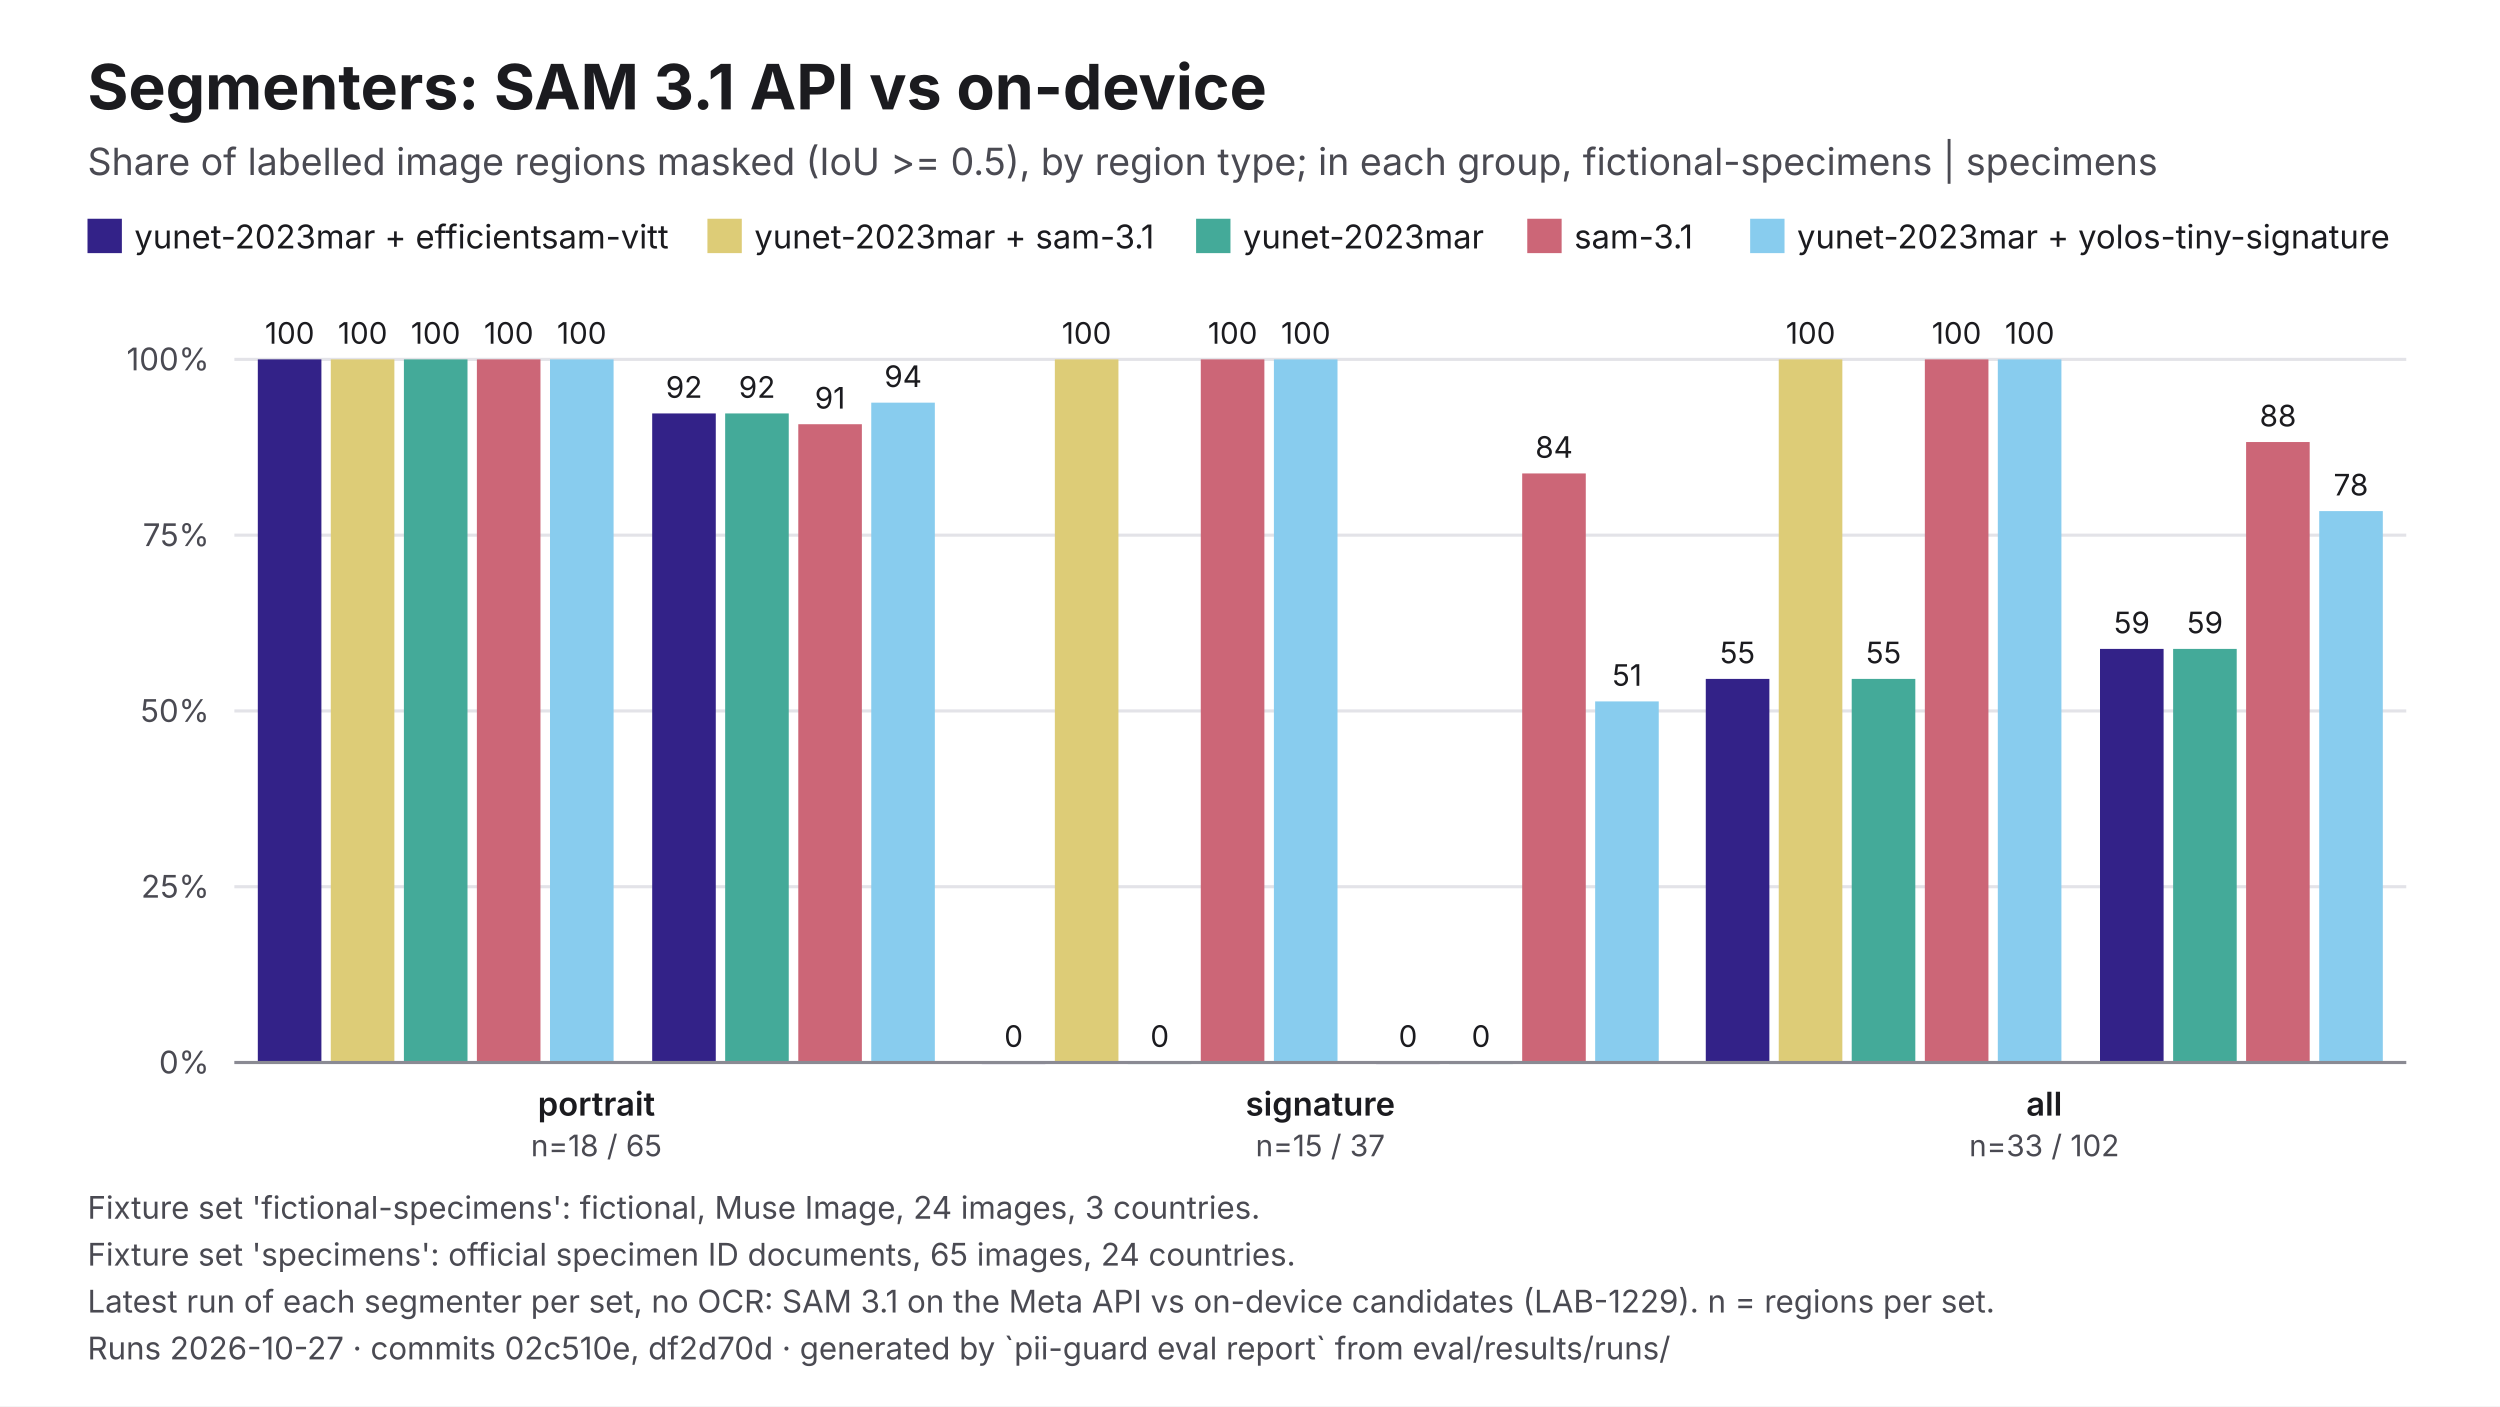
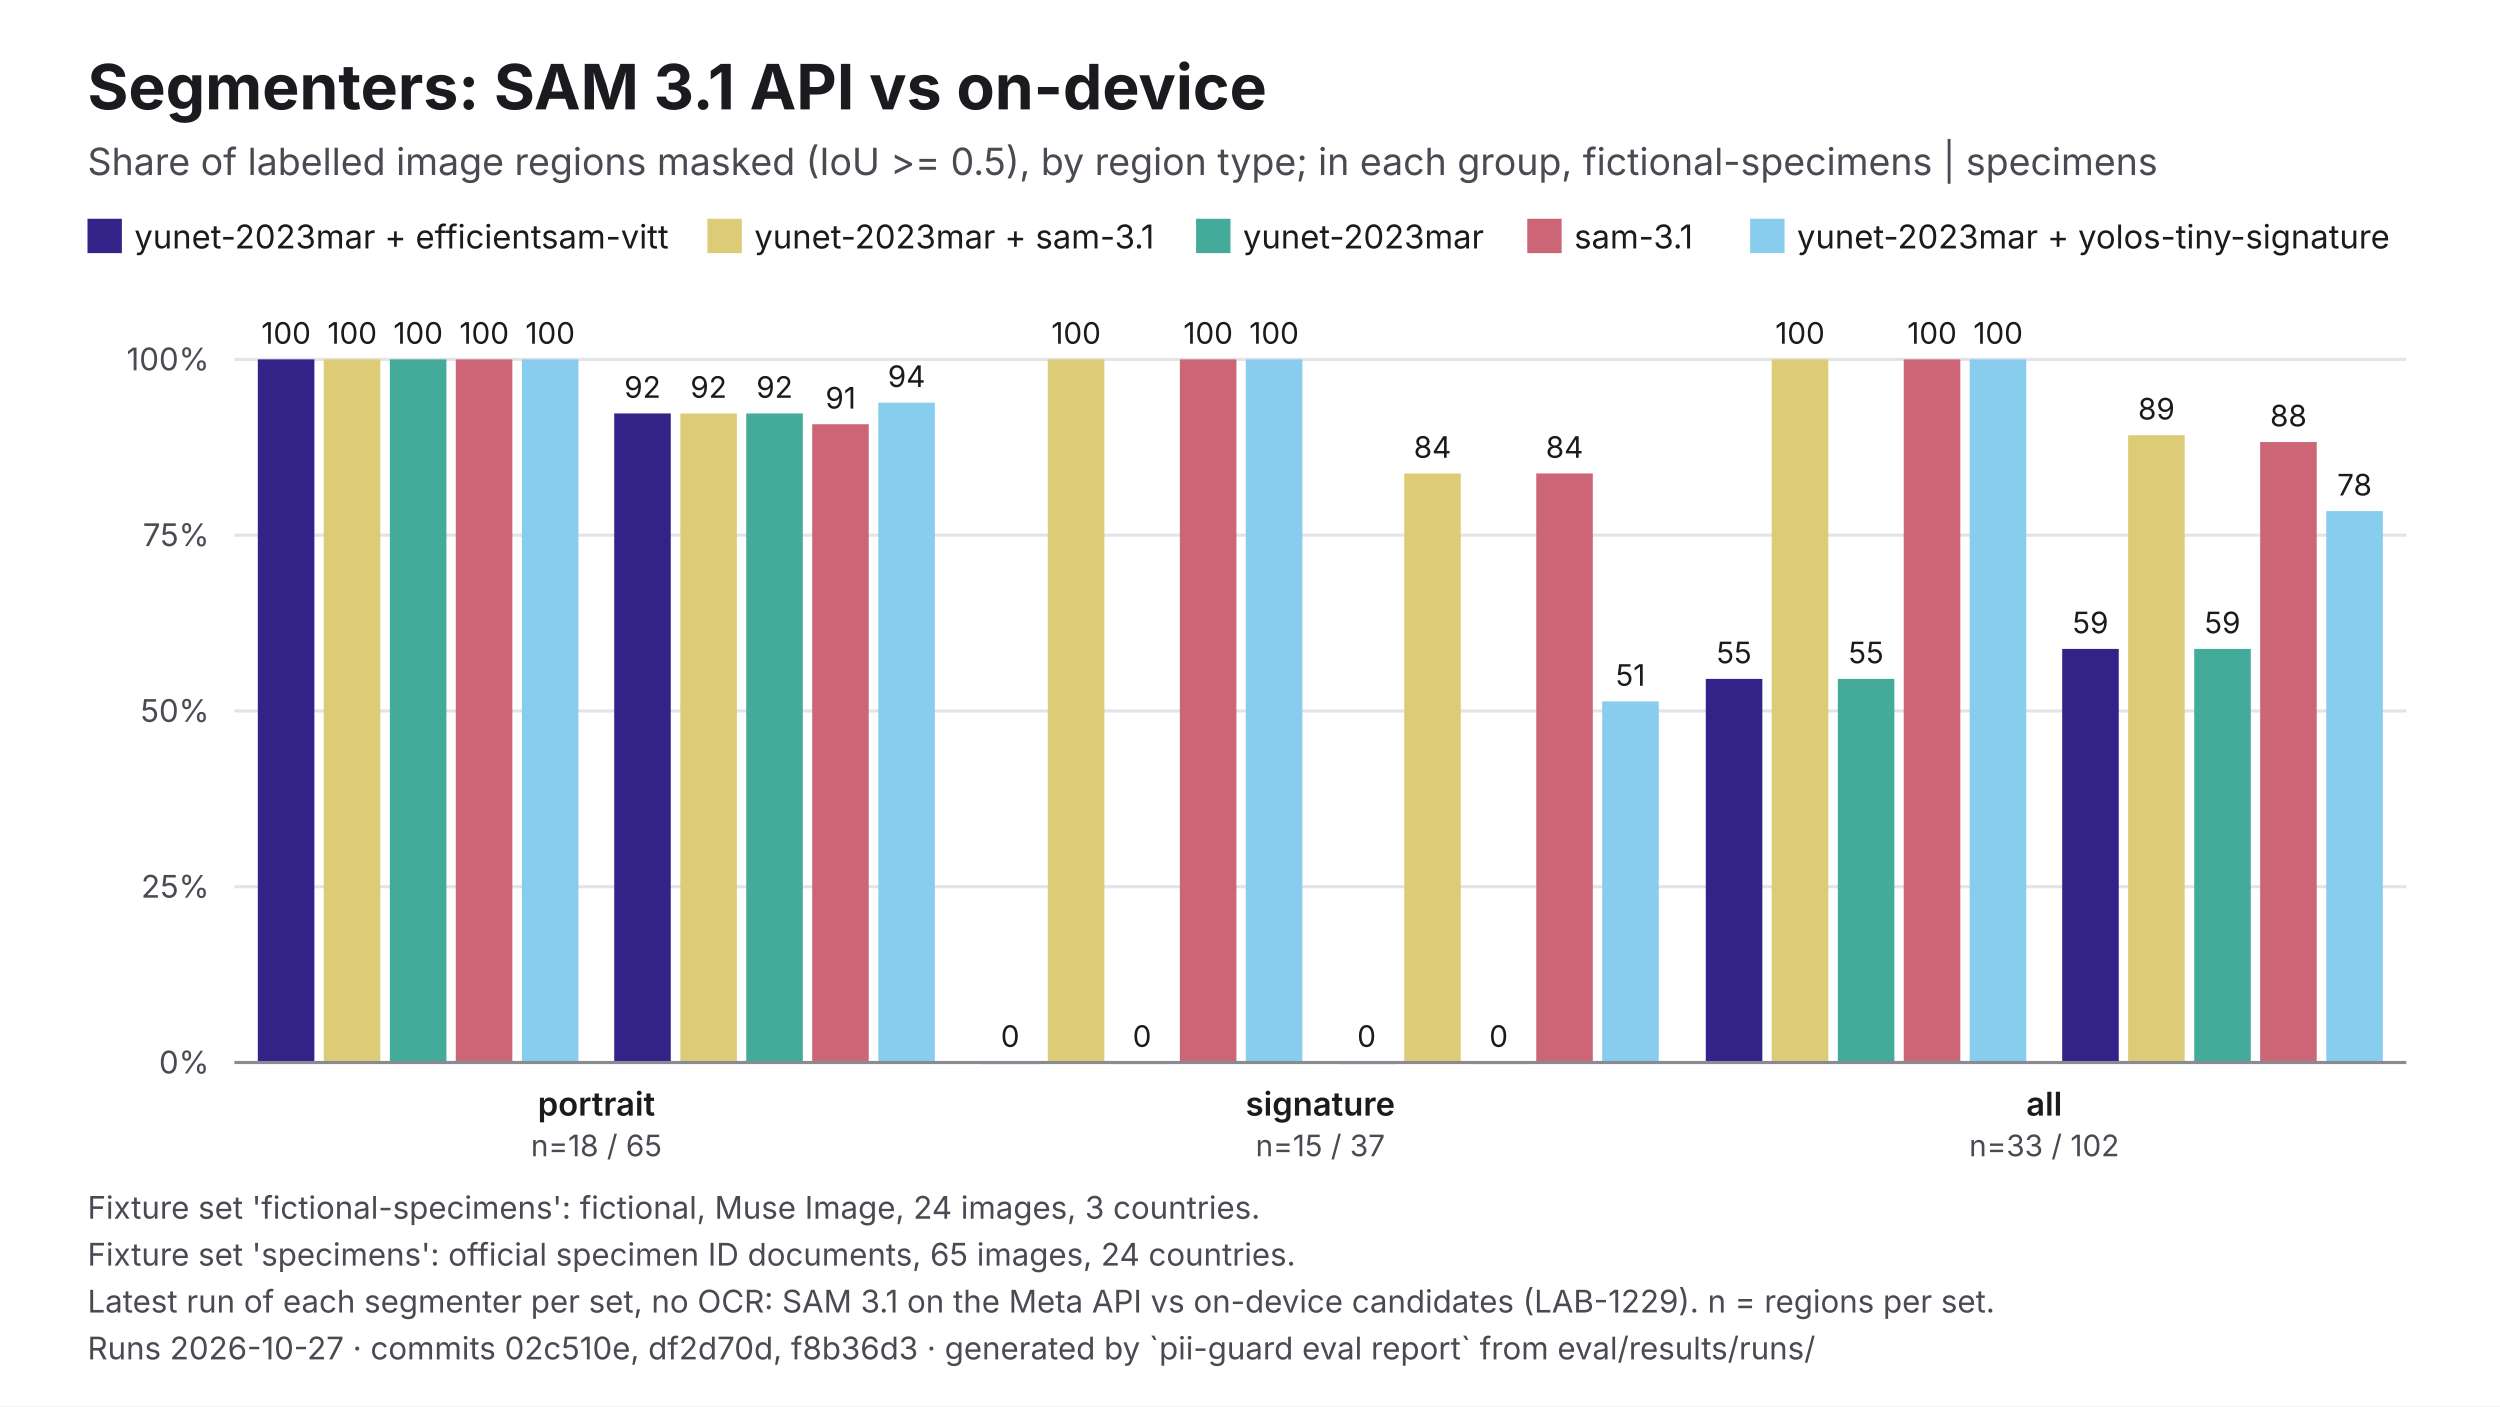
<svg xmlns="http://www.w3.org/2000/svg" viewBox="0 0 1600 900" width="1600" height="900" role="img" aria-labelledby="t d" font-family="Inter, 'Helvetica Neue', Helvetica, Arial, sans-serif">
  <rect width="1600" height="900" fill="#FFFFFF" />
  <text x="56" y="70" font-size="40" fill="#1B1B1F" font-weight="700">Segmenters: SAM 3.1 API vs on-device</text>
  <text x="56" y="112" font-size="24" fill="#4A4A52">Share of labelled image regions masked (IoU &gt;= 0.5), by region type; in each group, fictional-specimens | specimens</text>
  <rect x="56" y="140" width="22" height="22" fill="#332288" />
  <text x="86" y="159" font-size="21" fill="#1B1B1F">yunet-2023mar + efficientsam-vitt</text>
  <rect x="452.75" y="140" width="22" height="22" fill="#DDCC77" />
  <text x="482.8" y="159" font-size="21" fill="#1B1B1F">yunet-2023mar + sam-3.1</text>
  <rect x="765.5" y="140" width="22" height="22" fill="#44AA99" />
  <text x="795.5" y="159" font-size="21" fill="#1B1B1F">yunet-2023mar</text>
  <rect x="977.45" y="140" width="22" height="22" fill="#CC6677" />
  <text x="1007.5" y="159" font-size="21" fill="#1B1B1F">sam-3.1</text>
  <rect x="1120.1" y="140" width="22" height="22" fill="#88CCEE" />
  <text x="1150.1" y="159" font-size="21" fill="#1B1B1F">yunet-2023mar + yolos-tiny-signature</text>
  <line x1="150" y1="680" x2="1540" y2="680" stroke="#E3E3E8" stroke-width="2" />
  <text x="134" y="687" font-size="20" fill="#4A4A52" text-anchor="end">0%</text>
  <line x1="150" y1="567.5" x2="1540" y2="567.5" stroke="#E3E3E8" stroke-width="2" />
  <text x="134" y="574.5" font-size="20" fill="#4A4A52" text-anchor="end">25%</text>
  <line x1="150" y1="455" x2="1540" y2="455" stroke="#E3E3E8" stroke-width="2" />
  <text x="134" y="462" font-size="20" fill="#4A4A52" text-anchor="end">50%</text>
  <line x1="150" y1="342.5" x2="1540" y2="342.5" stroke="#E3E3E8" stroke-width="2" />
  <text x="134" y="349.5" font-size="20" fill="#4A4A52" text-anchor="end">75%</text>
  <line x1="150" y1="230" x2="1540" y2="230" stroke="#E3E3E8" stroke-width="2" />
  <text x="134" y="237" font-size="20" fill="#4A4A52" text-anchor="end">100%</text>
-   <rect x="165" y="230" width="40.7" height="450" fill="#332288" />
-   <text x="185.4" y="220" font-size="19" fill="#1B1B1F" text-anchor="middle">100</text>
-   <rect x="211.7" y="230" width="40.7" height="450" fill="#DDCC77" />
-   <text x="232.1" y="220" font-size="19" fill="#1B1B1F" text-anchor="middle">100</text>
-   <rect x="258.5" y="230" width="40.7" height="450" fill="#44AA99" />
-   <text x="278.8" y="220" font-size="19" fill="#1B1B1F" text-anchor="middle">100</text>
-   <rect x="305.2" y="230" width="40.7" height="450" fill="#CC6677" />
-   <text x="325.6" y="220" font-size="19" fill="#1B1B1F" text-anchor="middle">100</text>
-   <rect x="352" y="230" width="40.7" height="450" fill="#88CCEE" />
-   <text x="372.3" y="220" font-size="19" fill="#1B1B1F" text-anchor="middle">100</text>
-   <rect x="417.4" y="264.6" width="40.7" height="415.4" fill="#332288" />
-   <text x="437.8" y="254.6" font-size="19" fill="#1B1B1F" text-anchor="middle">92</text>
-   <rect x="464.1" y="264.6" width="40.7" height="415.4" fill="#44AA99" />
-   <text x="484.5" y="254.6" font-size="19" fill="#1B1B1F" text-anchor="middle">92</text>
-   <rect x="510.9" y="271.5" width="40.7" height="408.5" fill="#CC6677" />
-   <text x="531.2" y="261.5" font-size="19" fill="#1B1B1F" text-anchor="middle">91</text>
-   <rect x="557.6" y="257.7" width="40.7" height="422.3" fill="#88CCEE" />
-   <text x="578" y="247.7" font-size="19" fill="#1B1B1F" text-anchor="middle">94</text>
+   <rect x="165" y="230" width="36.2" height="450" fill="#332288" />
+   <text x="183.1" y="220" font-size="19" fill="#1B1B1F" text-anchor="middle">100</text>
+   <rect x="207.2" y="230" width="36.2" height="450" fill="#DDCC77" />
+   <text x="225.4" y="220" font-size="19" fill="#1B1B1F" text-anchor="middle">100</text>
+   <rect x="249.5" y="230" width="36.2" height="450" fill="#44AA99" />
+   <text x="267.6" y="220" font-size="19" fill="#1B1B1F" text-anchor="middle">100</text>
+   <rect x="291.7" y="230" width="36.2" height="450" fill="#CC6677" />
+   <text x="309.9" y="220" font-size="19" fill="#1B1B1F" text-anchor="middle">100</text>
+   <rect x="334" y="230" width="36.2" height="450" fill="#88CCEE" />
+   <text x="352.1" y="220" font-size="19" fill="#1B1B1F" text-anchor="middle">100</text>
+   <rect x="393.1" y="264.6" width="36.2" height="415.4" fill="#332288" />
+   <text x="411.2" y="254.6" font-size="19" fill="#1B1B1F" text-anchor="middle">92</text>
+   <rect x="435.4" y="264.6" width="36.2" height="415.4" fill="#DDCC77" />
+   <text x="453.5" y="254.6" font-size="19" fill="#1B1B1F" text-anchor="middle">92</text>
+   <rect x="477.6" y="264.6" width="36.2" height="415.4" fill="#44AA99" />
+   <text x="495.7" y="254.6" font-size="19" fill="#1B1B1F" text-anchor="middle">92</text>
+   <rect x="519.8" y="271.5" width="36.2" height="408.5" fill="#CC6677" />
+   <text x="538" y="261.5" font-size="19" fill="#1B1B1F" text-anchor="middle">91</text>
+   <rect x="562.1" y="257.7" width="36.2" height="422.3" fill="#88CCEE" />
+   <text x="580.2" y="247.7" font-size="19" fill="#1B1B1F" text-anchor="middle">94</text>
  <text x="381.7" y="714" font-size="21" fill="#1B1B1F" text-anchor="middle" font-weight="600">portrait</text>
  <text x="381.7" y="740" font-size="19" fill="#4A4A52" text-anchor="middle">n=18 / 65</text>
-   <rect x="628.3" y="680" width="40.7" height="1" fill="#332288" />
-   <text x="648.7" y="670" font-size="19" fill="#1B1B1F" text-anchor="middle">0</text>
-   <rect x="675.1" y="230" width="40.7" height="450" fill="#DDCC77" />
-   <text x="695.4" y="220" font-size="19" fill="#1B1B1F" text-anchor="middle">100</text>
-   <rect x="721.8" y="680" width="40.7" height="1" fill="#44AA99" />
-   <text x="742.2" y="670" font-size="19" fill="#1B1B1F" text-anchor="middle">0</text>
-   <rect x="768.5" y="230" width="40.7" height="450" fill="#CC6677" />
-   <text x="788.9" y="220" font-size="19" fill="#1B1B1F" text-anchor="middle">100</text>
-   <rect x="815.3" y="230" width="40.7" height="450" fill="#88CCEE" />
-   <text x="835.7" y="220" font-size="19" fill="#1B1B1F" text-anchor="middle">100</text>
-   <rect x="880.7" y="680" width="40.7" height="1" fill="#332288" />
-   <text x="901.1" y="670" font-size="19" fill="#1B1B1F" text-anchor="middle">0</text>
-   <rect x="927.5" y="680" width="40.7" height="1" fill="#44AA99" />
-   <text x="947.8" y="670" font-size="19" fill="#1B1B1F" text-anchor="middle">0</text>
-   <rect x="974.2" y="303" width="40.7" height="377" fill="#CC6677" />
-   <text x="994.6" y="293" font-size="19" fill="#1B1B1F" text-anchor="middle">84</text>
-   <rect x="1020.9" y="448.9" width="40.7" height="231.1" fill="#88CCEE" />
-   <text x="1041.3" y="438.9" font-size="19" fill="#1B1B1F" text-anchor="middle">51</text>
+   <rect x="628.3" y="680" width="36.2" height="1" fill="#332288" />
+   <text x="646.5" y="670" font-size="19" fill="#1B1B1F" text-anchor="middle">0</text>
+   <rect x="670.6" y="230" width="36.2" height="450" fill="#DDCC77" />
+   <text x="688.7" y="220" font-size="19" fill="#1B1B1F" text-anchor="middle">100</text>
+   <rect x="712.8" y="680" width="36.2" height="1" fill="#44AA99" />
+   <text x="730.9" y="670" font-size="19" fill="#1B1B1F" text-anchor="middle">0</text>
+   <rect x="755.1" y="230" width="36.2" height="450" fill="#CC6677" />
+   <text x="773.2" y="220" font-size="19" fill="#1B1B1F" text-anchor="middle">100</text>
+   <rect x="797.3" y="230" width="36.2" height="450" fill="#88CCEE" />
+   <text x="815.4" y="220" font-size="19" fill="#1B1B1F" text-anchor="middle">100</text>
+   <rect x="856.4" y="680" width="36.2" height="1" fill="#332288" />
+   <text x="874.6" y="670" font-size="19" fill="#1B1B1F" text-anchor="middle">0</text>
+   <rect x="898.7" y="303" width="36.2" height="377" fill="#DDCC77" />
+   <text x="916.8" y="293" font-size="19" fill="#1B1B1F" text-anchor="middle">84</text>
+   <rect x="940.9" y="680" width="36.2" height="1" fill="#44AA99" />
+   <text x="959.1" y="670" font-size="19" fill="#1B1B1F" text-anchor="middle">0</text>
+   <rect x="983.2" y="303" width="36.2" height="377" fill="#CC6677" />
+   <text x="1001.3" y="293" font-size="19" fill="#1B1B1F" text-anchor="middle">84</text>
+   <rect x="1025.4" y="448.9" width="36.2" height="231.1" fill="#88CCEE" />
+   <text x="1043.5" y="438.9" font-size="19" fill="#1B1B1F" text-anchor="middle">51</text>
  <text x="845" y="714" font-size="21" fill="#1B1B1F" text-anchor="middle" font-weight="600">signature</text>
  <text x="845" y="740" font-size="19" fill="#4A4A52" text-anchor="middle">n=15 / 37</text>
-   <rect x="1091.7" y="434.5" width="40.7" height="245.5" fill="#332288" />
-   <text x="1112" y="424.5" font-size="19" fill="#1B1B1F" text-anchor="middle">55</text>
-   <rect x="1138.4" y="230" width="40.7" height="450" fill="#DDCC77" />
-   <text x="1158.8" y="220" font-size="19" fill="#1B1B1F" text-anchor="middle">100</text>
-   <rect x="1185.1" y="434.5" width="40.7" height="245.5" fill="#44AA99" />
-   <text x="1205.5" y="424.5" font-size="19" fill="#1B1B1F" text-anchor="middle">55</text>
-   <rect x="1231.9" y="230" width="40.7" height="450" fill="#CC6677" />
-   <text x="1252.2" y="220" font-size="19" fill="#1B1B1F" text-anchor="middle">100</text>
-   <rect x="1278.6" y="230" width="40.7" height="450" fill="#88CCEE" />
-   <text x="1299" y="220" font-size="19" fill="#1B1B1F" text-anchor="middle">100</text>
-   <rect x="1344" y="415.3" width="40.7" height="264.7" fill="#332288" />
-   <text x="1364.4" y="405.3" font-size="19" fill="#1B1B1F" text-anchor="middle">59</text>
-   <rect x="1390.8" y="415.3" width="40.7" height="264.7" fill="#44AA99" />
-   <text x="1411.2" y="405.3" font-size="19" fill="#1B1B1F" text-anchor="middle">59</text>
-   <rect x="1437.5" y="282.9" width="40.7" height="397.1" fill="#CC6677" />
-   <text x="1457.9" y="272.9" font-size="19" fill="#1B1B1F" text-anchor="middle">88</text>
-   <rect x="1484.3" y="327.1" width="40.7" height="352.9" fill="#88CCEE" />
-   <text x="1504.6" y="317.1" font-size="19" fill="#1B1B1F" text-anchor="middle">78</text>
+   <rect x="1091.7" y="434.5" width="36.2" height="245.5" fill="#332288" />
+   <text x="1109.8" y="424.5" font-size="19" fill="#1B1B1F" text-anchor="middle">55</text>
+   <rect x="1133.9" y="230" width="36.2" height="450" fill="#DDCC77" />
+   <text x="1152" y="220" font-size="19" fill="#1B1B1F" text-anchor="middle">100</text>
+   <rect x="1176.2" y="434.5" width="36.2" height="245.5" fill="#44AA99" />
+   <text x="1194.3" y="424.5" font-size="19" fill="#1B1B1F" text-anchor="middle">55</text>
+   <rect x="1218.4" y="230" width="36.2" height="450" fill="#CC6677" />
+   <text x="1236.5" y="220" font-size="19" fill="#1B1B1F" text-anchor="middle">100</text>
+   <rect x="1260.6" y="230" width="36.2" height="450" fill="#88CCEE" />
+   <text x="1278.8" y="220" font-size="19" fill="#1B1B1F" text-anchor="middle">100</text>
+   <rect x="1319.8" y="415.3" width="36.2" height="264.7" fill="#332288" />
+   <text x="1337.9" y="405.3" font-size="19" fill="#1B1B1F" text-anchor="middle">59</text>
+   <rect x="1362" y="278.5" width="36.2" height="401.5" fill="#DDCC77" />
+   <text x="1380.1" y="268.5" font-size="19" fill="#1B1B1F" text-anchor="middle">89</text>
+   <rect x="1404.3" y="415.3" width="36.2" height="264.7" fill="#44AA99" />
+   <text x="1422.4" y="405.3" font-size="19" fill="#1B1B1F" text-anchor="middle">59</text>
+   <rect x="1446.5" y="282.9" width="36.2" height="397.1" fill="#CC6677" />
+   <text x="1464.6" y="272.9" font-size="19" fill="#1B1B1F" text-anchor="middle">88</text>
+   <rect x="1488.8" y="327.1" width="36.2" height="352.9" fill="#88CCEE" />
+   <text x="1506.9" y="317.1" font-size="19" fill="#1B1B1F" text-anchor="middle">78</text>
  <text x="1308.3" y="714" font-size="21" fill="#1B1B1F" text-anchor="middle" font-weight="600">all</text>
  <text x="1308.3" y="740" font-size="19" fill="#4A4A52" text-anchor="middle">n=33 / 102</text>
  <line x1="150" y1="680" x2="1540" y2="680" stroke="#8A8A93" stroke-width="2" />
  <text x="56" y="780" font-size="20" fill="#4A4A52">Fixture set 'fictional-specimens': fictional, Muse Image, 24 images, 3 countries.</text>
  <text x="56" y="810" font-size="20" fill="#4A4A52">Fixture set 'specimens': official specimen ID documents, 65 images, 24 countries.</text>
  <text x="56" y="840" font-size="20" fill="#4A4A52">Latest run of each segmenter per set, no OCR: SAM 3.1 on the Meta API vs on-device candidates (LAB-1229). n = regions per set.</text>
-   <text x="56" y="870" font-size="20" fill="#4A4A52">Runs 2026-10-27 · commits 02c510e, df2d70d · generated by `pii-guard eval report` from eval/results/runs/</text>
+   <text x="56" y="870" font-size="20" fill="#4A4A52">Runs 2026-10-27 · commits 02c510e, df2d70d, f8b36d3 · generated by `pii-guard eval report` from eval/results/runs/</text>
</svg>
